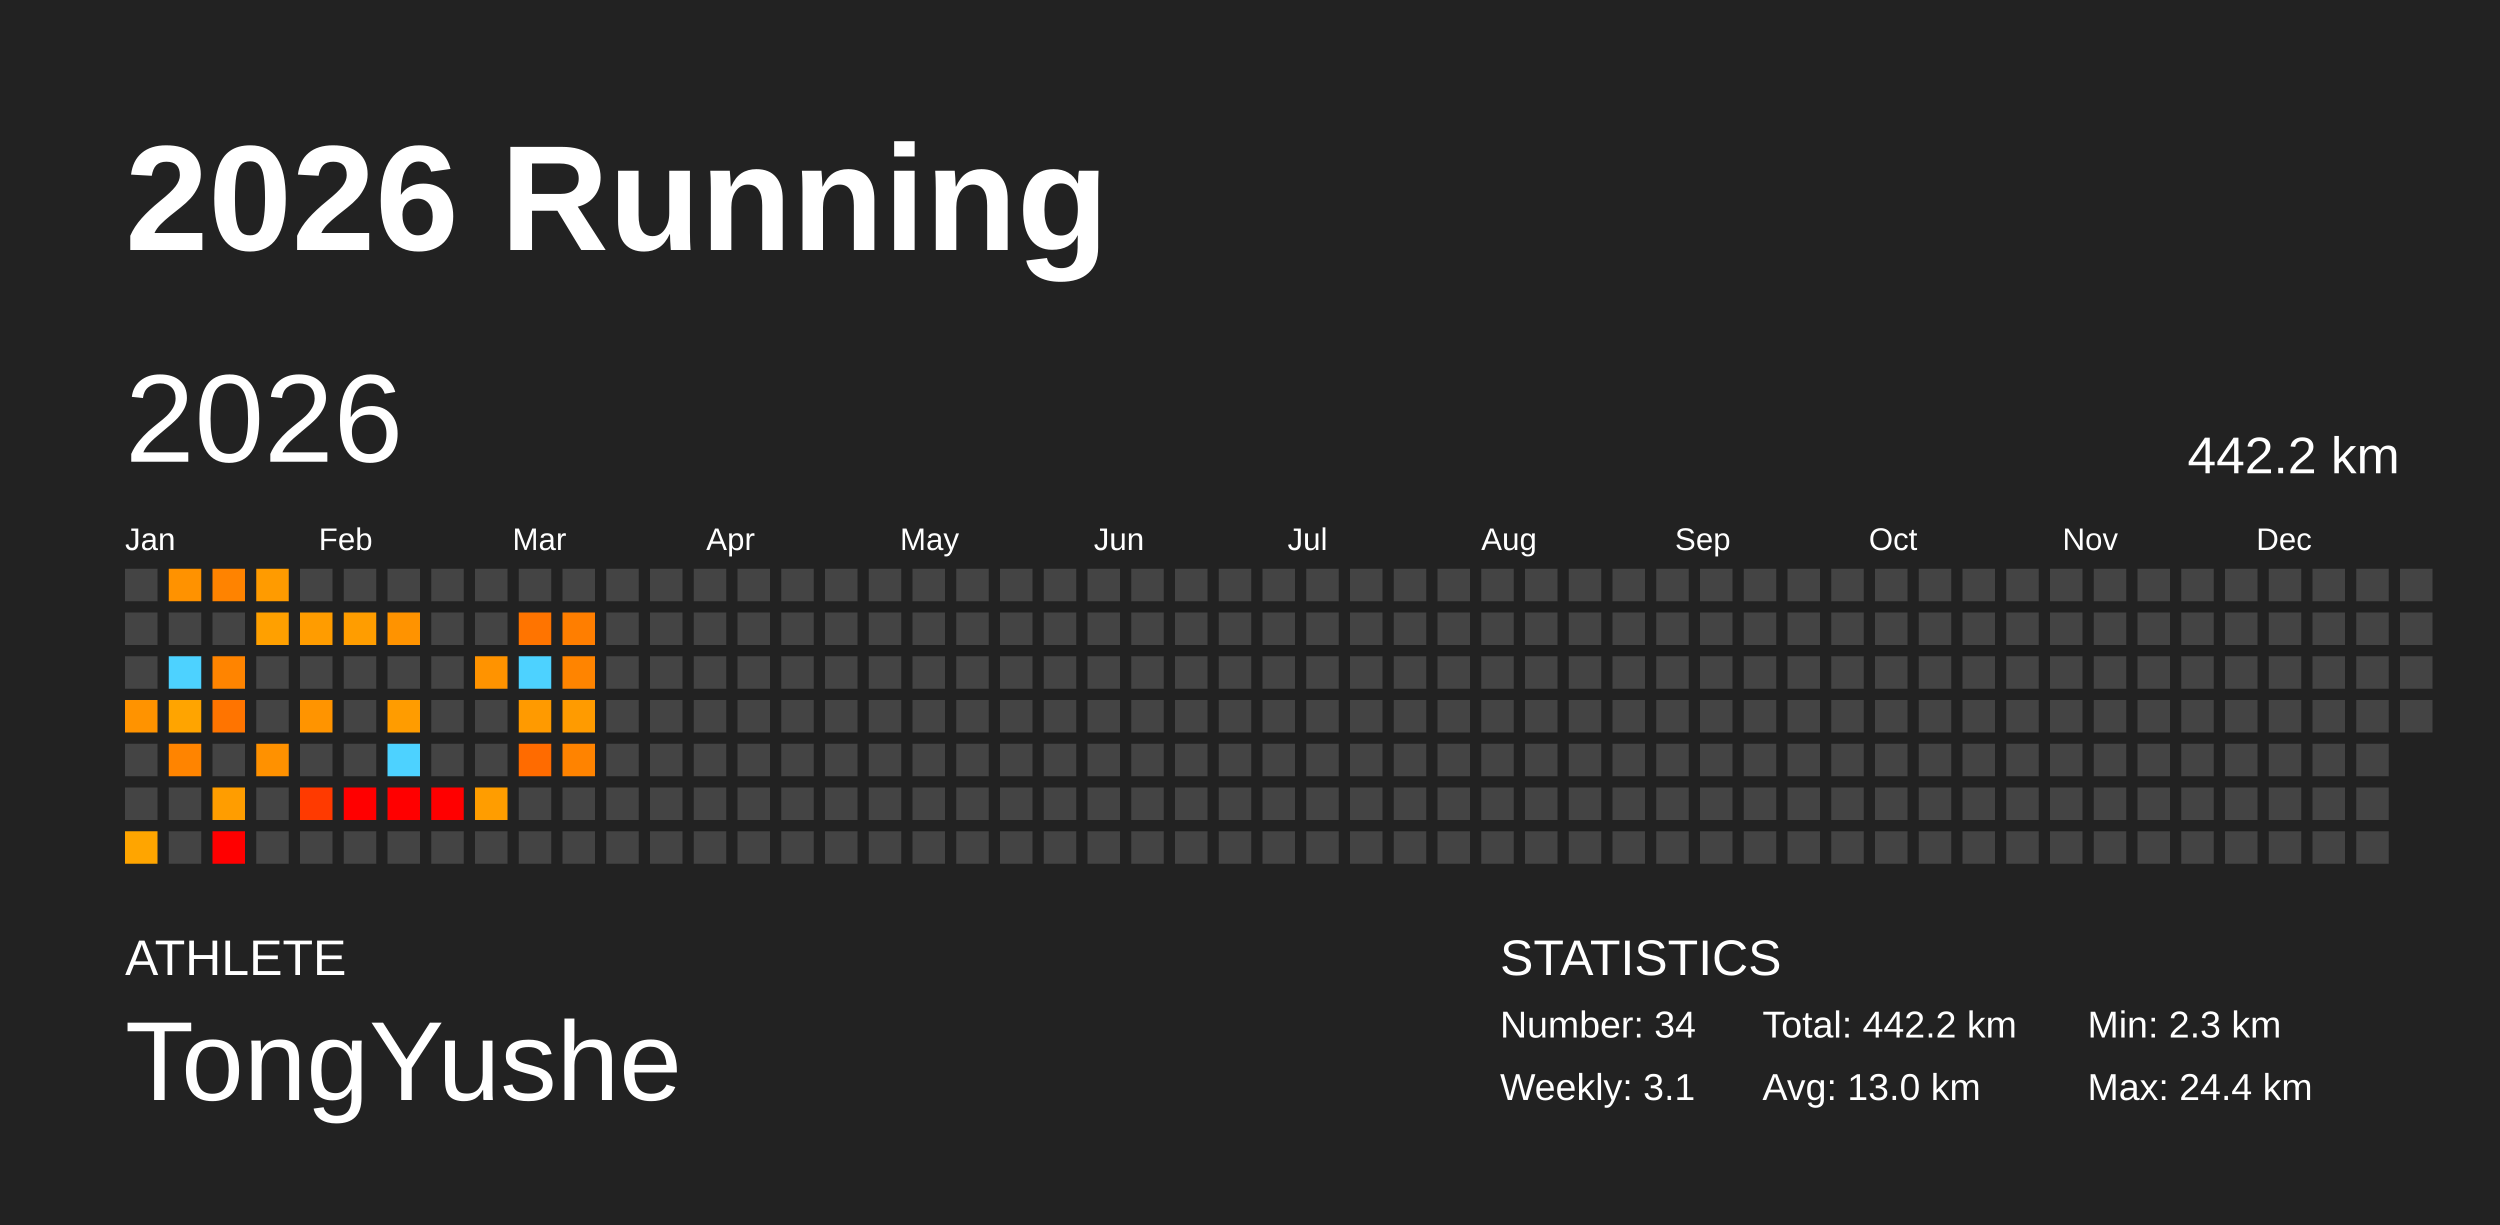
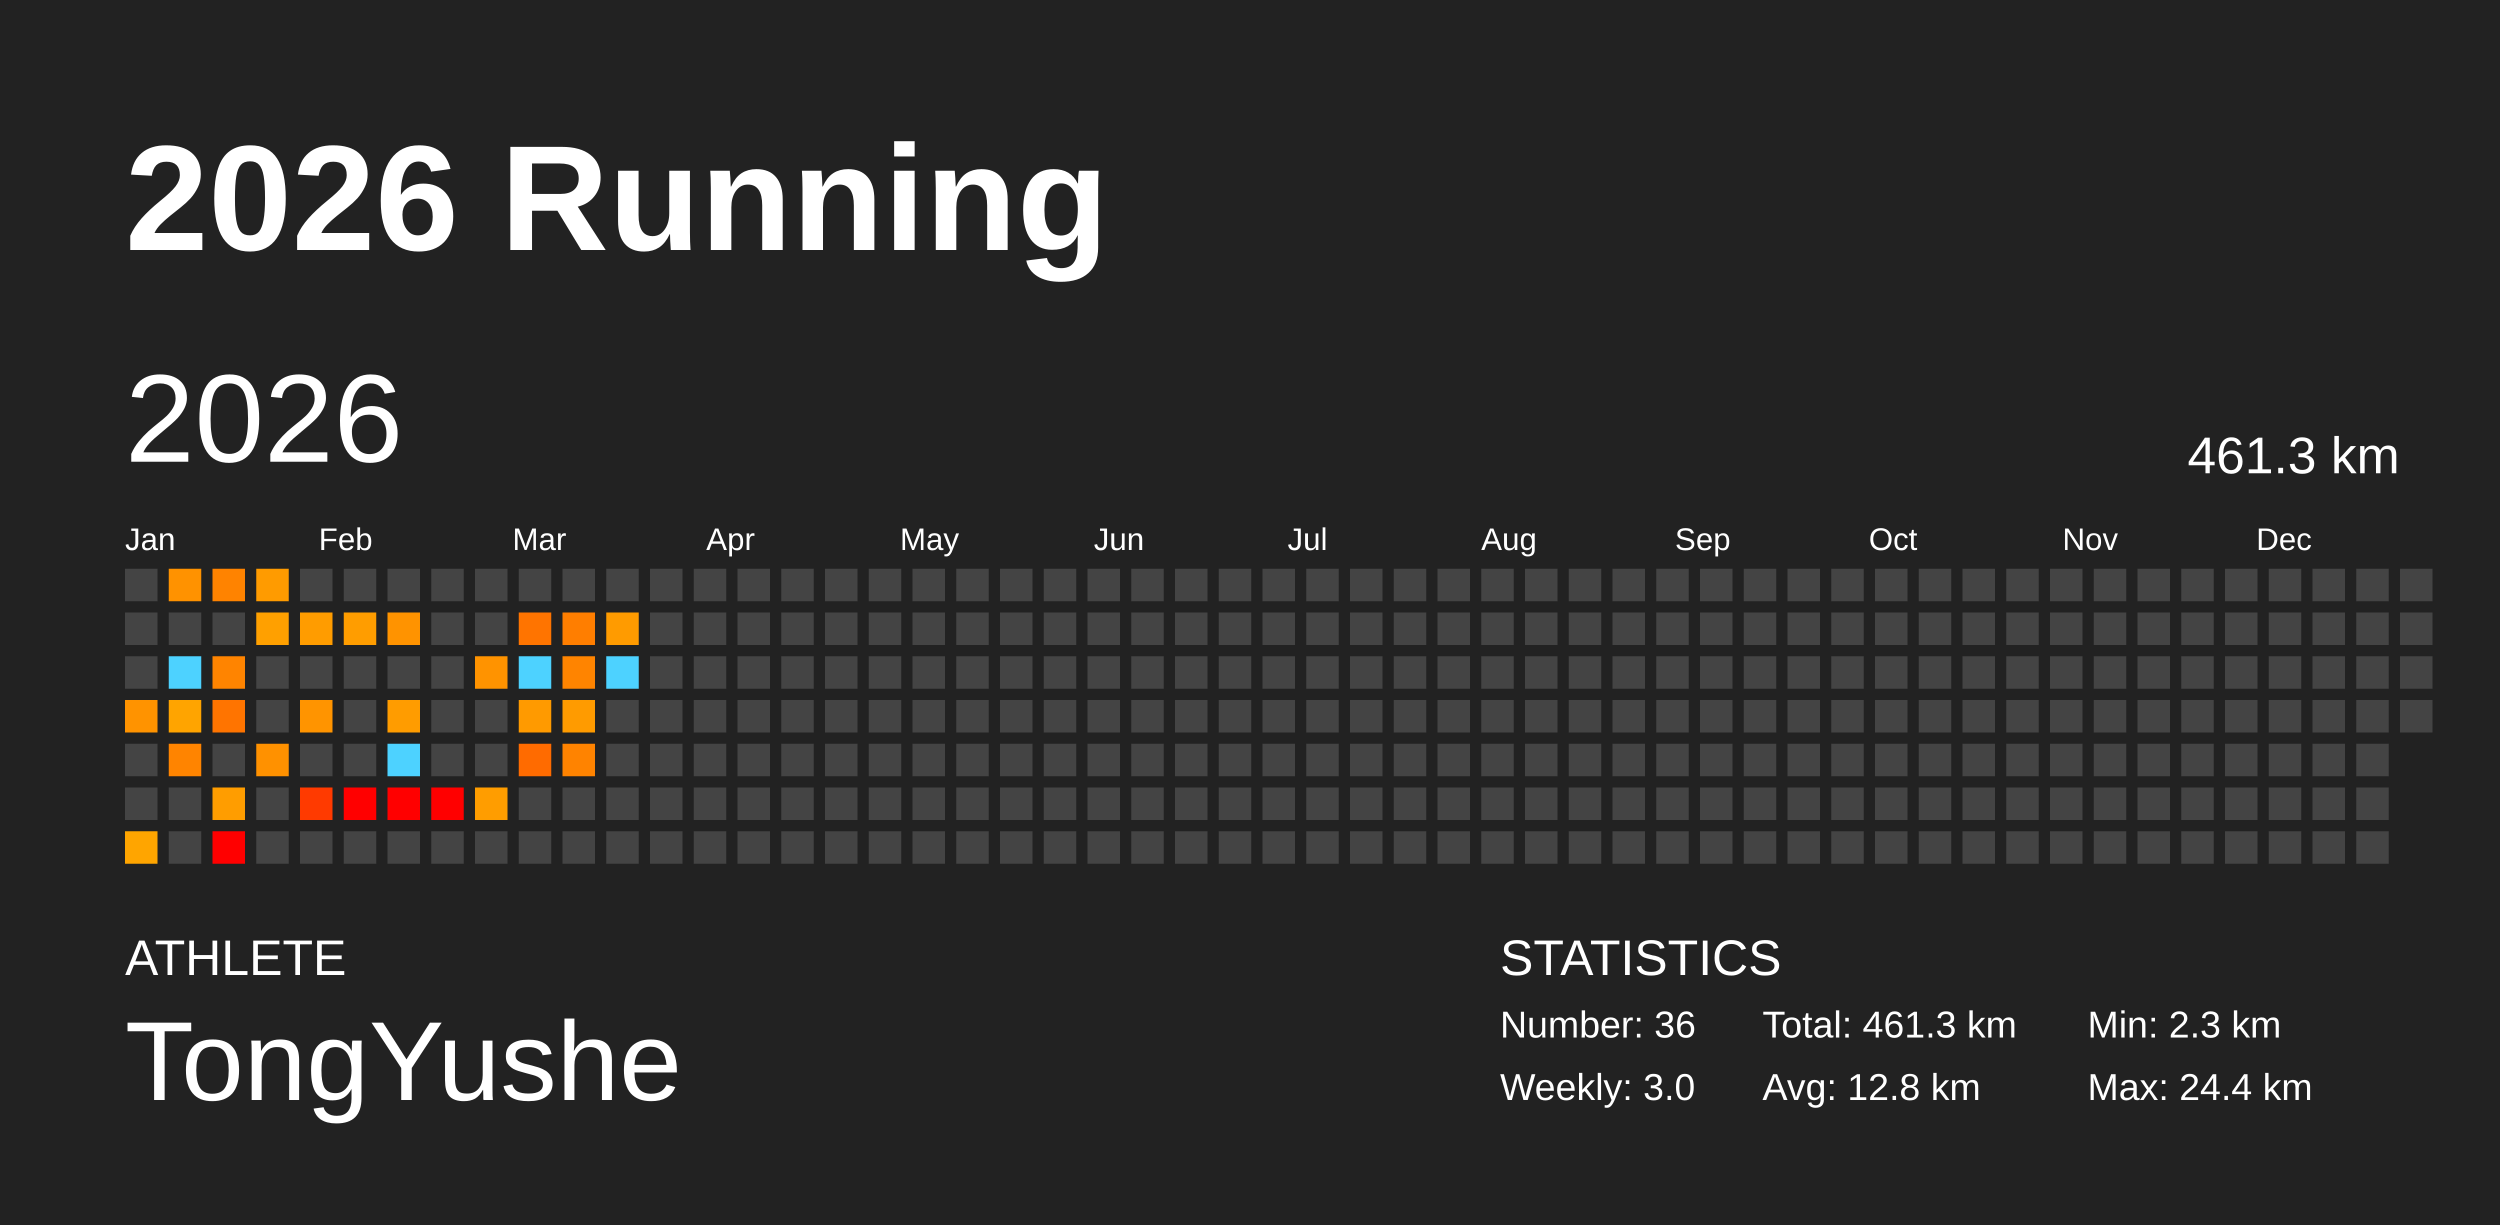
<svg xmlns="http://www.w3.org/2000/svg" baseProfile="full" height="98mm" version="1.1" viewBox="0,0,200,98" width="200mm">
  <defs />
  <rect fill="#222222" height="98" width="200" x="0" y="0" />
  <text fill="#FFFFFF" style="font-size:12px; font-family:Arial; font-weight:bold;" x="10" y="20">2026 Running</text>
  <text fill="#FFFFFF" style="font-size:4px; font-family:Arial" x="10" y="78">ATHLETE</text>
  <text fill="#FFFFFF" style="font-size:9px; font-family:Arial" x="10" y="88">TongYushe</text>
  <text fill="#FFFFFF" style="font-size:4px; font-family:Arial" x="120" y="78">STATISTICS</text>
-   <text fill="#FFFFFF" style="font-size:3px; font-family:Arial" x="120" y="83">Number: 34</text>
-   <text fill="#FFFFFF" style="font-size:3px; font-family:Arial" x="120" y="88">Weekly: 3.1</text>
-   <text fill="#FFFFFF" style="font-size:3px; font-family:Arial" x="141" y="83">Total: 442.2 km</text>
-   <text fill="#FFFFFF" style="font-size:3px; font-family:Arial" x="141" y="88">Avg: 13.0 km</text>
+   <text fill="#FFFFFF" style="font-size:3px; font-family:Arial" x="120" y="83">Number: 36</text>
+   <text fill="#FFFFFF" style="font-size:3px; font-family:Arial" x="120" y="88">Weekly: 3.0</text>
+   <text fill="#FFFFFF" style="font-size:3px; font-family:Arial" x="141" y="83">Total: 461.3 km</text>
+   <text fill="#FFFFFF" style="font-size:3px; font-family:Arial" x="141" y="88">Avg: 12.8 km</text>
  <text fill="#FFFFFF" style="font-size:3px; font-family:Arial" x="167" y="83">Min: 2.3 km</text>
  <text fill="#FFFFFF" style="font-size:3px; font-family:Arial" x="167" y="88">Max: 24.4 km</text>
  <text dominant-baseline="hanging" fill="#FFFFFF" style="font-size:10.0px; font-family:Arial;" x="10" y="30">2026</text>
-   <text dominant-baseline="hanging" fill="#FFFFFF" style="font-size:4.125px; font-family:Arial;" x="175" y="35">442.2 km</text>
+   <text dominant-baseline="hanging" fill="#FFFFFF" style="font-size:4.125px; font-family:Arial;" x="175" y="35">461.3 km</text>
  <text fill="#FFFFFF" style="font-size:2.5px; font-family:Arial" x="10.0" y="44">Jan</text>
  <text fill="#FFFFFF" style="font-size:2.5px; font-family:Arial" x="25.5" y="44">Feb</text>
  <text fill="#FFFFFF" style="font-size:2.5px; font-family:Arial" x="41.0" y="44">Mar</text>
  <text fill="#FFFFFF" style="font-size:2.5px; font-family:Arial" x="56.5" y="44">Apr</text>
  <text fill="#FFFFFF" style="font-size:2.5px; font-family:Arial" x="72.0" y="44">May</text>
  <text fill="#FFFFFF" style="font-size:2.5px; font-family:Arial" x="87.5" y="44">Jun</text>
  <text fill="#FFFFFF" style="font-size:2.5px; font-family:Arial" x="103.0" y="44">Jul</text>
  <text fill="#FFFFFF" style="font-size:2.5px; font-family:Arial" x="118.5" y="44">Aug</text>
  <text fill="#FFFFFF" style="font-size:2.5px; font-family:Arial" x="134.0" y="44">Sep</text>
  <text fill="#FFFFFF" style="font-size:2.5px; font-family:Arial" x="149.5" y="44">Oct</text>
  <text fill="#FFFFFF" style="font-size:2.5px; font-family:Arial" x="165.0" y="44">Nov</text>
  <text fill="#FFFFFF" style="font-size:2.5px; font-family:Arial" x="180.5" y="44">Dec</text>
  <rect fill="#444444" height="2.6" width="2.6" x="10.0" y="45.5" />
  <rect fill="#444444" height="2.6" width="2.6" x="10.0" y="49.0" />
  <rect fill="#444444" height="2.6" width="2.6" x="10.0" y="52.5" />
  <rect fill="#ff9300" height="2.6" width="2.6" x="10.0" y="56.0" />
  <rect fill="#444444" height="2.6" width="2.6" x="10.0" y="59.5" />
  <rect fill="#444444" height="2.6" width="2.6" x="10.0" y="63.0" />
  <rect fill="#ffa500" height="2.6" width="2.6" x="10.0" y="66.5" />
  <rect fill="#ff9200" height="2.6" width="2.6" x="13.5" y="45.5" />
  <rect fill="#444444" height="2.6" width="2.6" x="13.5" y="49.0" />
  <rect fill="#4dd2ff" height="2.6" width="2.6" x="13.5" y="52.5" />
  <rect fill="#ffa400" height="2.6" width="2.6" x="13.5" y="56.0" />
  <rect fill="#ff8400" height="2.6" width="2.6" x="13.5" y="59.5" />
  <rect fill="#444444" height="2.6" width="2.6" x="13.5" y="63.0" />
  <rect fill="#444444" height="2.6" width="2.6" x="13.5" y="66.5" />
  <rect fill="#ff8300" height="2.6" width="2.6" x="17.0" y="45.5" />
  <rect fill="#444444" height="2.6" width="2.6" x="17.0" y="49.0" />
  <rect fill="#ff8400" height="2.6" width="2.6" x="17.0" y="52.5" />
  <rect fill="#ff7400" height="2.6" width="2.6" x="17.0" y="56.0" />
  <rect fill="#444444" height="2.6" width="2.6" x="17.0" y="59.5" />
  <rect fill="#ff9d00" height="2.6" width="2.6" x="17.0" y="63.0" />
  <rect fill="red" height="2.6" width="2.6" x="17.0" y="66.5" />
  <rect fill="#ff9b00" height="2.6" width="2.6" x="20.5" y="45.5" />
  <rect fill="#ffa000" height="2.6" width="2.6" x="20.5" y="49.0" />
  <rect fill="#444444" height="2.6" width="2.6" x="20.5" y="52.5" />
  <rect fill="#444444" height="2.6" width="2.6" x="20.5" y="56.0" />
  <rect fill="#ff9100" height="2.6" width="2.6" x="20.5" y="59.5" />
  <rect fill="#444444" height="2.6" width="2.6" x="20.5" y="63.0" />
  <rect fill="#444444" height="2.6" width="2.6" x="20.5" y="66.5" />
  <rect fill="#444444" height="2.6" width="2.6" x="24.0" y="45.5" />
  <rect fill="#ff9c00" height="2.6" width="2.6" x="24.0" y="49.0" />
  <rect fill="#444444" height="2.6" width="2.6" x="24.0" y="52.5" />
  <rect fill="#ff9400" height="2.6" width="2.6" x="24.0" y="56.0" />
  <rect fill="#444444" height="2.6" width="2.6" x="24.0" y="59.5" />
  <rect fill="#ff3a00" height="2.6" width="2.6" x="24.0" y="63.0" />
  <rect fill="#444444" height="2.6" width="2.6" x="24.0" y="66.5" />
  <rect fill="#444444" height="2.6" width="2.6" x="27.5" y="45.5" />
  <rect fill="#ff9d00" height="2.6" width="2.6" x="27.5" y="49.0" />
  <rect fill="#444444" height="2.6" width="2.6" x="27.5" y="52.5" />
  <rect fill="#444444" height="2.6" width="2.6" x="27.5" y="56.0" />
  <rect fill="#444444" height="2.6" width="2.6" x="27.5" y="59.5" />
  <rect fill="red" height="2.6" width="2.6" x="27.5" y="63.0" />
  <rect fill="#444444" height="2.6" width="2.6" x="27.5" y="66.5" />
  <rect fill="#444444" height="2.6" width="2.6" x="31.0" y="45.5" />
  <rect fill="#ff9300" height="2.6" width="2.6" x="31.0" y="49.0" />
  <rect fill="#444444" height="2.6" width="2.6" x="31.0" y="52.5" />
  <rect fill="#ff9c00" height="2.6" width="2.6" x="31.0" y="56.0" />
  <rect fill="#4dd2ff" height="2.6" width="2.6" x="31.0" y="59.5" />
  <rect fill="red" height="2.6" width="2.6" x="31.0" y="63.0" />
  <rect fill="#444444" height="2.6" width="2.6" x="31.0" y="66.5" />
  <rect fill="#444444" height="2.6" width="2.6" x="34.5" y="45.5" />
  <rect fill="#444444" height="2.6" width="2.6" x="34.5" y="49.0" />
  <rect fill="#444444" height="2.6" width="2.6" x="34.5" y="52.5" />
  <rect fill="#444444" height="2.6" width="2.6" x="34.5" y="56.0" />
  <rect fill="#444444" height="2.6" width="2.6" x="34.5" y="59.5" />
  <rect fill="red" height="2.6" width="2.6" x="34.5" y="63.0" />
  <rect fill="#444444" height="2.6" width="2.6" x="34.5" y="66.5" />
  <rect fill="#444444" height="2.6" width="2.6" x="38.0" y="45.5" />
  <rect fill="#444444" height="2.6" width="2.6" x="38.0" y="49.0" />
  <rect fill="#ff9300" height="2.6" width="2.6" x="38.0" y="52.5" />
  <rect fill="#444444" height="2.6" width="2.6" x="38.0" y="56.0" />
  <rect fill="#444444" height="2.6" width="2.6" x="38.0" y="59.5" />
  <rect fill="#ff9d00" height="2.6" width="2.6" x="38.0" y="63.0" />
  <rect fill="#444444" height="2.6" width="2.6" x="38.0" y="66.5" />
  <rect fill="#444444" height="2.6" width="2.6" x="41.5" y="45.5" />
  <rect fill="#ff7400" height="2.6" width="2.6" x="41.5" y="49.0" />
  <rect fill="#4dd2ff" height="2.6" width="2.6" x="41.5" y="52.5" />
  <rect fill="#ff9a00" height="2.6" width="2.6" x="41.5" y="56.0" />
  <rect fill="#ff6b00" height="2.6" width="2.6" x="41.5" y="59.5" />
  <rect fill="#444444" height="2.6" width="2.6" x="41.5" y="63.0" />
  <rect fill="#444444" height="2.6" width="2.6" x="41.5" y="66.5" />
  <rect fill="#444444" height="2.6" width="2.6" x="45.0" y="45.5" />
  <rect fill="#ff7e00" height="2.6" width="2.6" x="45.0" y="49.0" />
  <rect fill="#ff8400" height="2.6" width="2.6" x="45.0" y="52.5" />
  <rect fill="#ff9b00" height="2.6" width="2.6" x="45.0" y="56.0" />
  <rect fill="#ff8300" height="2.6" width="2.6" x="45.0" y="59.5" />
  <rect fill="#444444" height="2.6" width="2.6" x="45.0" y="63.0" />
  <rect fill="#444444" height="2.6" width="2.6" x="45.0" y="66.5" />
  <rect fill="#444444" height="2.6" width="2.6" x="48.5" y="45.5" />
-   <rect fill="#444444" height="2.6" width="2.6" x="48.5" y="49.0" />
-   <rect fill="#444444" height="2.6" width="2.6" x="48.5" y="52.5" />
+   <rect fill="#ff9b00" height="2.6" width="2.6" x="48.5" y="49.0" />
+   <rect fill="#4dd2ff" height="2.6" width="2.6" x="48.5" y="52.5" />
  <rect fill="#444444" height="2.6" width="2.6" x="48.5" y="56.0" />
  <rect fill="#444444" height="2.6" width="2.6" x="48.5" y="59.5" />
  <rect fill="#444444" height="2.6" width="2.6" x="48.5" y="63.0" />
  <rect fill="#444444" height="2.6" width="2.6" x="48.5" y="66.5" />
  <rect fill="#444444" height="2.6" width="2.6" x="52.0" y="45.5" />
  <rect fill="#444444" height="2.6" width="2.6" x="52.0" y="49.0" />
  <rect fill="#444444" height="2.6" width="2.6" x="52.0" y="52.5" />
  <rect fill="#444444" height="2.6" width="2.6" x="52.0" y="56.0" />
  <rect fill="#444444" height="2.6" width="2.6" x="52.0" y="59.5" />
  <rect fill="#444444" height="2.6" width="2.6" x="52.0" y="63.0" />
  <rect fill="#444444" height="2.6" width="2.6" x="52.0" y="66.5" />
  <rect fill="#444444" height="2.6" width="2.6" x="55.5" y="45.5" />
  <rect fill="#444444" height="2.6" width="2.6" x="55.5" y="49.0" />
  <rect fill="#444444" height="2.6" width="2.6" x="55.5" y="52.5" />
  <rect fill="#444444" height="2.6" width="2.6" x="55.5" y="56.0" />
  <rect fill="#444444" height="2.6" width="2.6" x="55.5" y="59.5" />
  <rect fill="#444444" height="2.6" width="2.6" x="55.5" y="63.0" />
  <rect fill="#444444" height="2.6" width="2.6" x="55.5" y="66.5" />
  <rect fill="#444444" height="2.6" width="2.6" x="59.0" y="45.5" />
  <rect fill="#444444" height="2.6" width="2.6" x="59.0" y="49.0" />
  <rect fill="#444444" height="2.6" width="2.6" x="59.0" y="52.5" />
  <rect fill="#444444" height="2.6" width="2.6" x="59.0" y="56.0" />
  <rect fill="#444444" height="2.6" width="2.6" x="59.0" y="59.5" />
  <rect fill="#444444" height="2.6" width="2.6" x="59.0" y="63.0" />
  <rect fill="#444444" height="2.6" width="2.6" x="59.0" y="66.5" />
  <rect fill="#444444" height="2.6" width="2.6" x="62.5" y="45.5" />
  <rect fill="#444444" height="2.6" width="2.6" x="62.5" y="49.0" />
  <rect fill="#444444" height="2.6" width="2.6" x="62.5" y="52.5" />
  <rect fill="#444444" height="2.6" width="2.6" x="62.5" y="56.0" />
  <rect fill="#444444" height="2.6" width="2.6" x="62.5" y="59.5" />
  <rect fill="#444444" height="2.6" width="2.6" x="62.5" y="63.0" />
  <rect fill="#444444" height="2.6" width="2.6" x="62.5" y="66.5" />
  <rect fill="#444444" height="2.6" width="2.6" x="66.0" y="45.5" />
  <rect fill="#444444" height="2.6" width="2.6" x="66.0" y="49.0" />
  <rect fill="#444444" height="2.6" width="2.6" x="66.0" y="52.5" />
  <rect fill="#444444" height="2.6" width="2.6" x="66.0" y="56.0" />
  <rect fill="#444444" height="2.6" width="2.6" x="66.0" y="59.5" />
  <rect fill="#444444" height="2.6" width="2.6" x="66.0" y="63.0" />
  <rect fill="#444444" height="2.6" width="2.6" x="66.0" y="66.5" />
  <rect fill="#444444" height="2.6" width="2.6" x="69.5" y="45.5" />
  <rect fill="#444444" height="2.6" width="2.6" x="69.5" y="49.0" />
  <rect fill="#444444" height="2.6" width="2.6" x="69.5" y="52.5" />
  <rect fill="#444444" height="2.6" width="2.6" x="69.5" y="56.0" />
  <rect fill="#444444" height="2.6" width="2.6" x="69.5" y="59.5" />
  <rect fill="#444444" height="2.6" width="2.6" x="69.5" y="63.0" />
  <rect fill="#444444" height="2.6" width="2.6" x="69.5" y="66.5" />
  <rect fill="#444444" height="2.6" width="2.6" x="73.0" y="45.5" />
  <rect fill="#444444" height="2.6" width="2.6" x="73.0" y="49.0" />
  <rect fill="#444444" height="2.6" width="2.6" x="73.0" y="52.5" />
  <rect fill="#444444" height="2.6" width="2.6" x="73.0" y="56.0" />
  <rect fill="#444444" height="2.6" width="2.6" x="73.0" y="59.5" />
  <rect fill="#444444" height="2.6" width="2.6" x="73.0" y="63.0" />
  <rect fill="#444444" height="2.6" width="2.6" x="73.0" y="66.5" />
  <rect fill="#444444" height="2.6" width="2.6" x="76.5" y="45.5" />
  <rect fill="#444444" height="2.6" width="2.6" x="76.5" y="49.0" />
  <rect fill="#444444" height="2.6" width="2.6" x="76.5" y="52.5" />
  <rect fill="#444444" height="2.6" width="2.6" x="76.5" y="56.0" />
  <rect fill="#444444" height="2.6" width="2.6" x="76.5" y="59.5" />
  <rect fill="#444444" height="2.6" width="2.6" x="76.5" y="63.0" />
  <rect fill="#444444" height="2.6" width="2.6" x="76.5" y="66.5" />
  <rect fill="#444444" height="2.6" width="2.6" x="80.0" y="45.5" />
  <rect fill="#444444" height="2.6" width="2.6" x="80.0" y="49.0" />
  <rect fill="#444444" height="2.6" width="2.6" x="80.0" y="52.5" />
  <rect fill="#444444" height="2.6" width="2.6" x="80.0" y="56.0" />
  <rect fill="#444444" height="2.6" width="2.6" x="80.0" y="59.5" />
  <rect fill="#444444" height="2.6" width="2.6" x="80.0" y="63.0" />
  <rect fill="#444444" height="2.6" width="2.6" x="80.0" y="66.5" />
  <rect fill="#444444" height="2.6" width="2.6" x="83.5" y="45.5" />
  <rect fill="#444444" height="2.6" width="2.6" x="83.5" y="49.0" />
  <rect fill="#444444" height="2.6" width="2.6" x="83.5" y="52.5" />
  <rect fill="#444444" height="2.6" width="2.6" x="83.5" y="56.0" />
  <rect fill="#444444" height="2.6" width="2.6" x="83.5" y="59.5" />
  <rect fill="#444444" height="2.6" width="2.6" x="83.5" y="63.0" />
  <rect fill="#444444" height="2.6" width="2.6" x="83.5" y="66.5" />
  <rect fill="#444444" height="2.6" width="2.6" x="87.0" y="45.5" />
  <rect fill="#444444" height="2.6" width="2.6" x="87.0" y="49.0" />
  <rect fill="#444444" height="2.6" width="2.6" x="87.0" y="52.5" />
  <rect fill="#444444" height="2.6" width="2.6" x="87.0" y="56.0" />
  <rect fill="#444444" height="2.6" width="2.6" x="87.0" y="59.5" />
  <rect fill="#444444" height="2.6" width="2.6" x="87.0" y="63.0" />
  <rect fill="#444444" height="2.6" width="2.6" x="87.0" y="66.5" />
  <rect fill="#444444" height="2.6" width="2.6" x="90.5" y="45.5" />
  <rect fill="#444444" height="2.6" width="2.6" x="90.5" y="49.0" />
  <rect fill="#444444" height="2.6" width="2.6" x="90.5" y="52.5" />
  <rect fill="#444444" height="2.6" width="2.6" x="90.5" y="56.0" />
  <rect fill="#444444" height="2.6" width="2.6" x="90.5" y="59.5" />
  <rect fill="#444444" height="2.6" width="2.6" x="90.5" y="63.0" />
  <rect fill="#444444" height="2.6" width="2.6" x="90.5" y="66.5" />
  <rect fill="#444444" height="2.6" width="2.6" x="94.0" y="45.5" />
  <rect fill="#444444" height="2.6" width="2.6" x="94.0" y="49.0" />
  <rect fill="#444444" height="2.6" width="2.6" x="94.0" y="52.5" />
  <rect fill="#444444" height="2.6" width="2.6" x="94.0" y="56.0" />
  <rect fill="#444444" height="2.6" width="2.6" x="94.0" y="59.5" />
  <rect fill="#444444" height="2.6" width="2.6" x="94.0" y="63.0" />
  <rect fill="#444444" height="2.6" width="2.6" x="94.0" y="66.5" />
  <rect fill="#444444" height="2.6" width="2.6" x="97.5" y="45.5" />
  <rect fill="#444444" height="2.6" width="2.6" x="97.5" y="49.0" />
  <rect fill="#444444" height="2.6" width="2.6" x="97.5" y="52.5" />
  <rect fill="#444444" height="2.6" width="2.6" x="97.5" y="56.0" />
  <rect fill="#444444" height="2.6" width="2.6" x="97.5" y="59.5" />
  <rect fill="#444444" height="2.6" width="2.6" x="97.5" y="63.0" />
  <rect fill="#444444" height="2.6" width="2.6" x="97.5" y="66.5" />
  <rect fill="#444444" height="2.6" width="2.6" x="101.0" y="45.5" />
  <rect fill="#444444" height="2.6" width="2.6" x="101.0" y="49.0" />
  <rect fill="#444444" height="2.6" width="2.6" x="101.0" y="52.5" />
  <rect fill="#444444" height="2.6" width="2.6" x="101.0" y="56.0" />
  <rect fill="#444444" height="2.6" width="2.6" x="101.0" y="59.5" />
  <rect fill="#444444" height="2.6" width="2.6" x="101.0" y="63.0" />
  <rect fill="#444444" height="2.6" width="2.6" x="101.0" y="66.5" />
  <rect fill="#444444" height="2.6" width="2.6" x="104.5" y="45.5" />
  <rect fill="#444444" height="2.6" width="2.6" x="104.5" y="49.0" />
  <rect fill="#444444" height="2.6" width="2.6" x="104.5" y="52.5" />
  <rect fill="#444444" height="2.6" width="2.6" x="104.5" y="56.0" />
  <rect fill="#444444" height="2.6" width="2.6" x="104.5" y="59.5" />
  <rect fill="#444444" height="2.6" width="2.6" x="104.5" y="63.0" />
  <rect fill="#444444" height="2.6" width="2.6" x="104.5" y="66.5" />
  <rect fill="#444444" height="2.6" width="2.6" x="108.0" y="45.5" />
  <rect fill="#444444" height="2.6" width="2.6" x="108.0" y="49.0" />
  <rect fill="#444444" height="2.6" width="2.6" x="108.0" y="52.5" />
  <rect fill="#444444" height="2.6" width="2.6" x="108.0" y="56.0" />
  <rect fill="#444444" height="2.6" width="2.6" x="108.0" y="59.5" />
  <rect fill="#444444" height="2.6" width="2.6" x="108.0" y="63.0" />
  <rect fill="#444444" height="2.6" width="2.6" x="108.0" y="66.5" />
  <rect fill="#444444" height="2.6" width="2.6" x="111.5" y="45.5" />
  <rect fill="#444444" height="2.6" width="2.6" x="111.5" y="49.0" />
  <rect fill="#444444" height="2.6" width="2.6" x="111.5" y="52.5" />
  <rect fill="#444444" height="2.6" width="2.6" x="111.5" y="56.0" />
  <rect fill="#444444" height="2.6" width="2.6" x="111.5" y="59.5" />
  <rect fill="#444444" height="2.6" width="2.6" x="111.5" y="63.0" />
  <rect fill="#444444" height="2.6" width="2.6" x="111.5" y="66.5" />
  <rect fill="#444444" height="2.6" width="2.6" x="115.0" y="45.5" />
  <rect fill="#444444" height="2.6" width="2.6" x="115.0" y="49.0" />
  <rect fill="#444444" height="2.6" width="2.6" x="115.0" y="52.5" />
  <rect fill="#444444" height="2.6" width="2.6" x="115.0" y="56.0" />
  <rect fill="#444444" height="2.6" width="2.6" x="115.0" y="59.5" />
  <rect fill="#444444" height="2.6" width="2.6" x="115.0" y="63.0" />
  <rect fill="#444444" height="2.6" width="2.6" x="115.0" y="66.5" />
  <rect fill="#444444" height="2.6" width="2.6" x="118.5" y="45.5" />
  <rect fill="#444444" height="2.6" width="2.6" x="118.5" y="49.0" />
  <rect fill="#444444" height="2.6" width="2.6" x="118.5" y="52.5" />
  <rect fill="#444444" height="2.6" width="2.6" x="118.5" y="56.0" />
  <rect fill="#444444" height="2.6" width="2.6" x="118.5" y="59.5" />
  <rect fill="#444444" height="2.6" width="2.6" x="118.5" y="63.0" />
  <rect fill="#444444" height="2.6" width="2.6" x="118.5" y="66.5" />
  <rect fill="#444444" height="2.6" width="2.6" x="122.0" y="45.5" />
  <rect fill="#444444" height="2.6" width="2.6" x="122.0" y="49.0" />
  <rect fill="#444444" height="2.6" width="2.6" x="122.0" y="52.5" />
  <rect fill="#444444" height="2.6" width="2.6" x="122.0" y="56.0" />
  <rect fill="#444444" height="2.6" width="2.6" x="122.0" y="59.5" />
  <rect fill="#444444" height="2.6" width="2.6" x="122.0" y="63.0" />
  <rect fill="#444444" height="2.6" width="2.6" x="122.0" y="66.5" />
  <rect fill="#444444" height="2.6" width="2.6" x="125.5" y="45.5" />
  <rect fill="#444444" height="2.6" width="2.6" x="125.5" y="49.0" />
  <rect fill="#444444" height="2.6" width="2.6" x="125.5" y="52.5" />
  <rect fill="#444444" height="2.6" width="2.6" x="125.5" y="56.0" />
  <rect fill="#444444" height="2.6" width="2.6" x="125.5" y="59.5" />
  <rect fill="#444444" height="2.6" width="2.6" x="125.5" y="63.0" />
  <rect fill="#444444" height="2.6" width="2.6" x="125.5" y="66.5" />
  <rect fill="#444444" height="2.6" width="2.6" x="129.0" y="45.5" />
  <rect fill="#444444" height="2.6" width="2.6" x="129.0" y="49.0" />
  <rect fill="#444444" height="2.6" width="2.6" x="129.0" y="52.5" />
  <rect fill="#444444" height="2.6" width="2.6" x="129.0" y="56.0" />
  <rect fill="#444444" height="2.6" width="2.6" x="129.0" y="59.5" />
  <rect fill="#444444" height="2.6" width="2.6" x="129.0" y="63.0" />
  <rect fill="#444444" height="2.6" width="2.6" x="129.0" y="66.5" />
  <rect fill="#444444" height="2.6" width="2.6" x="132.5" y="45.5" />
  <rect fill="#444444" height="2.6" width="2.6" x="132.5" y="49.0" />
  <rect fill="#444444" height="2.6" width="2.6" x="132.5" y="52.5" />
  <rect fill="#444444" height="2.6" width="2.6" x="132.5" y="56.0" />
  <rect fill="#444444" height="2.6" width="2.6" x="132.5" y="59.5" />
  <rect fill="#444444" height="2.6" width="2.6" x="132.5" y="63.0" />
  <rect fill="#444444" height="2.6" width="2.6" x="132.5" y="66.5" />
  <rect fill="#444444" height="2.6" width="2.6" x="136.0" y="45.5" />
  <rect fill="#444444" height="2.6" width="2.6" x="136.0" y="49.0" />
  <rect fill="#444444" height="2.6" width="2.6" x="136.0" y="52.5" />
  <rect fill="#444444" height="2.6" width="2.6" x="136.0" y="56.0" />
  <rect fill="#444444" height="2.6" width="2.6" x="136.0" y="59.5" />
  <rect fill="#444444" height="2.6" width="2.6" x="136.0" y="63.0" />
  <rect fill="#444444" height="2.6" width="2.6" x="136.0" y="66.5" />
  <rect fill="#444444" height="2.6" width="2.6" x="139.5" y="45.5" />
  <rect fill="#444444" height="2.6" width="2.6" x="139.5" y="49.0" />
  <rect fill="#444444" height="2.6" width="2.6" x="139.5" y="52.5" />
  <rect fill="#444444" height="2.6" width="2.6" x="139.5" y="56.0" />
  <rect fill="#444444" height="2.6" width="2.6" x="139.5" y="59.5" />
  <rect fill="#444444" height="2.6" width="2.6" x="139.5" y="63.0" />
  <rect fill="#444444" height="2.6" width="2.6" x="139.5" y="66.5" />
  <rect fill="#444444" height="2.6" width="2.6" x="143.0" y="45.5" />
  <rect fill="#444444" height="2.6" width="2.6" x="143.0" y="49.0" />
  <rect fill="#444444" height="2.6" width="2.6" x="143.0" y="52.5" />
  <rect fill="#444444" height="2.6" width="2.6" x="143.0" y="56.0" />
  <rect fill="#444444" height="2.6" width="2.6" x="143.0" y="59.5" />
  <rect fill="#444444" height="2.6" width="2.6" x="143.0" y="63.0" />
  <rect fill="#444444" height="2.6" width="2.6" x="143.0" y="66.5" />
  <rect fill="#444444" height="2.6" width="2.6" x="146.5" y="45.5" />
  <rect fill="#444444" height="2.6" width="2.6" x="146.5" y="49.0" />
  <rect fill="#444444" height="2.6" width="2.6" x="146.5" y="52.5" />
  <rect fill="#444444" height="2.6" width="2.6" x="146.5" y="56.0" />
  <rect fill="#444444" height="2.6" width="2.6" x="146.5" y="59.5" />
  <rect fill="#444444" height="2.6" width="2.6" x="146.5" y="63.0" />
  <rect fill="#444444" height="2.6" width="2.6" x="146.5" y="66.5" />
  <rect fill="#444444" height="2.6" width="2.6" x="150.0" y="45.5" />
  <rect fill="#444444" height="2.6" width="2.6" x="150.0" y="49.0" />
  <rect fill="#444444" height="2.6" width="2.6" x="150.0" y="52.5" />
  <rect fill="#444444" height="2.6" width="2.6" x="150.0" y="56.0" />
  <rect fill="#444444" height="2.6" width="2.6" x="150.0" y="59.5" />
  <rect fill="#444444" height="2.6" width="2.6" x="150.0" y="63.0" />
  <rect fill="#444444" height="2.6" width="2.6" x="150.0" y="66.5" />
  <rect fill="#444444" height="2.6" width="2.6" x="153.5" y="45.5" />
  <rect fill="#444444" height="2.6" width="2.6" x="153.5" y="49.0" />
  <rect fill="#444444" height="2.6" width="2.6" x="153.5" y="52.5" />
  <rect fill="#444444" height="2.6" width="2.6" x="153.5" y="56.0" />
  <rect fill="#444444" height="2.6" width="2.6" x="153.5" y="59.5" />
  <rect fill="#444444" height="2.6" width="2.6" x="153.5" y="63.0" />
  <rect fill="#444444" height="2.6" width="2.6" x="153.5" y="66.5" />
  <rect fill="#444444" height="2.6" width="2.6" x="157.0" y="45.5" />
  <rect fill="#444444" height="2.6" width="2.6" x="157.0" y="49.0" />
  <rect fill="#444444" height="2.6" width="2.6" x="157.0" y="52.5" />
  <rect fill="#444444" height="2.6" width="2.6" x="157.0" y="56.0" />
  <rect fill="#444444" height="2.6" width="2.6" x="157.0" y="59.5" />
  <rect fill="#444444" height="2.6" width="2.6" x="157.0" y="63.0" />
  <rect fill="#444444" height="2.6" width="2.6" x="157.0" y="66.5" />
  <rect fill="#444444" height="2.6" width="2.6" x="160.5" y="45.5" />
  <rect fill="#444444" height="2.6" width="2.6" x="160.5" y="49.0" />
  <rect fill="#444444" height="2.6" width="2.6" x="160.5" y="52.5" />
  <rect fill="#444444" height="2.6" width="2.6" x="160.5" y="56.0" />
  <rect fill="#444444" height="2.6" width="2.6" x="160.5" y="59.5" />
  <rect fill="#444444" height="2.6" width="2.6" x="160.5" y="63.0" />
  <rect fill="#444444" height="2.6" width="2.6" x="160.5" y="66.5" />
  <rect fill="#444444" height="2.6" width="2.6" x="164.0" y="45.5" />
  <rect fill="#444444" height="2.6" width="2.6" x="164.0" y="49.0" />
  <rect fill="#444444" height="2.6" width="2.6" x="164.0" y="52.5" />
  <rect fill="#444444" height="2.6" width="2.6" x="164.0" y="56.0" />
  <rect fill="#444444" height="2.6" width="2.6" x="164.0" y="59.5" />
  <rect fill="#444444" height="2.6" width="2.6" x="164.0" y="63.0" />
  <rect fill="#444444" height="2.6" width="2.6" x="164.0" y="66.5" />
  <rect fill="#444444" height="2.6" width="2.6" x="167.5" y="45.5" />
  <rect fill="#444444" height="2.6" width="2.6" x="167.5" y="49.0" />
  <rect fill="#444444" height="2.6" width="2.6" x="167.5" y="52.5" />
  <rect fill="#444444" height="2.6" width="2.6" x="167.5" y="56.0" />
  <rect fill="#444444" height="2.6" width="2.6" x="167.5" y="59.5" />
  <rect fill="#444444" height="2.6" width="2.6" x="167.5" y="63.0" />
  <rect fill="#444444" height="2.6" width="2.6" x="167.5" y="66.5" />
  <rect fill="#444444" height="2.6" width="2.6" x="171.0" y="45.5" />
  <rect fill="#444444" height="2.6" width="2.6" x="171.0" y="49.0" />
  <rect fill="#444444" height="2.6" width="2.6" x="171.0" y="52.5" />
  <rect fill="#444444" height="2.6" width="2.6" x="171.0" y="56.0" />
  <rect fill="#444444" height="2.6" width="2.6" x="171.0" y="59.5" />
  <rect fill="#444444" height="2.6" width="2.6" x="171.0" y="63.0" />
  <rect fill="#444444" height="2.6" width="2.6" x="171.0" y="66.5" />
  <rect fill="#444444" height="2.6" width="2.6" x="174.5" y="45.5" />
  <rect fill="#444444" height="2.6" width="2.6" x="174.5" y="49.0" />
  <rect fill="#444444" height="2.6" width="2.6" x="174.5" y="52.5" />
  <rect fill="#444444" height="2.6" width="2.6" x="174.5" y="56.0" />
  <rect fill="#444444" height="2.6" width="2.6" x="174.5" y="59.5" />
  <rect fill="#444444" height="2.6" width="2.6" x="174.5" y="63.0" />
  <rect fill="#444444" height="2.6" width="2.6" x="174.5" y="66.5" />
  <rect fill="#444444" height="2.6" width="2.6" x="178.0" y="45.5" />
  <rect fill="#444444" height="2.6" width="2.6" x="178.0" y="49.0" />
  <rect fill="#444444" height="2.6" width="2.6" x="178.0" y="52.5" />
  <rect fill="#444444" height="2.6" width="2.6" x="178.0" y="56.0" />
  <rect fill="#444444" height="2.6" width="2.6" x="178.0" y="59.5" />
  <rect fill="#444444" height="2.6" width="2.6" x="178.0" y="63.0" />
  <rect fill="#444444" height="2.6" width="2.6" x="178.0" y="66.5" />
  <rect fill="#444444" height="2.6" width="2.6" x="181.5" y="45.5" />
  <rect fill="#444444" height="2.6" width="2.6" x="181.5" y="49.0" />
  <rect fill="#444444" height="2.6" width="2.6" x="181.5" y="52.5" />
  <rect fill="#444444" height="2.6" width="2.6" x="181.5" y="56.0" />
  <rect fill="#444444" height="2.6" width="2.6" x="181.5" y="59.5" />
  <rect fill="#444444" height="2.6" width="2.6" x="181.5" y="63.0" />
  <rect fill="#444444" height="2.6" width="2.6" x="181.5" y="66.5" />
  <rect fill="#444444" height="2.6" width="2.6" x="185.0" y="45.5" />
  <rect fill="#444444" height="2.6" width="2.6" x="185.0" y="49.0" />
  <rect fill="#444444" height="2.6" width="2.6" x="185.0" y="52.5" />
  <rect fill="#444444" height="2.6" width="2.6" x="185.0" y="56.0" />
  <rect fill="#444444" height="2.6" width="2.6" x="185.0" y="59.5" />
  <rect fill="#444444" height="2.6" width="2.6" x="185.0" y="63.0" />
  <rect fill="#444444" height="2.6" width="2.6" x="185.0" y="66.5" />
  <rect fill="#444444" height="2.6" width="2.6" x="188.5" y="45.5" />
  <rect fill="#444444" height="2.6" width="2.6" x="188.5" y="49.0" />
  <rect fill="#444444" height="2.6" width="2.6" x="188.5" y="52.5" />
  <rect fill="#444444" height="2.6" width="2.6" x="188.5" y="56.0" />
  <rect fill="#444444" height="2.6" width="2.6" x="188.5" y="59.5" />
  <rect fill="#444444" height="2.6" width="2.6" x="188.5" y="63.0" />
  <rect fill="#444444" height="2.6" width="2.6" x="188.5" y="66.5" />
  <rect fill="#444444" height="2.6" width="2.6" x="192.0" y="45.5" />
  <rect fill="#444444" height="2.6" width="2.6" x="192.0" y="49.0" />
  <rect fill="#444444" height="2.6" width="2.6" x="192.0" y="52.5" />
  <rect fill="#444444" height="2.6" width="2.6" x="192.0" y="56.0" />
</svg>
